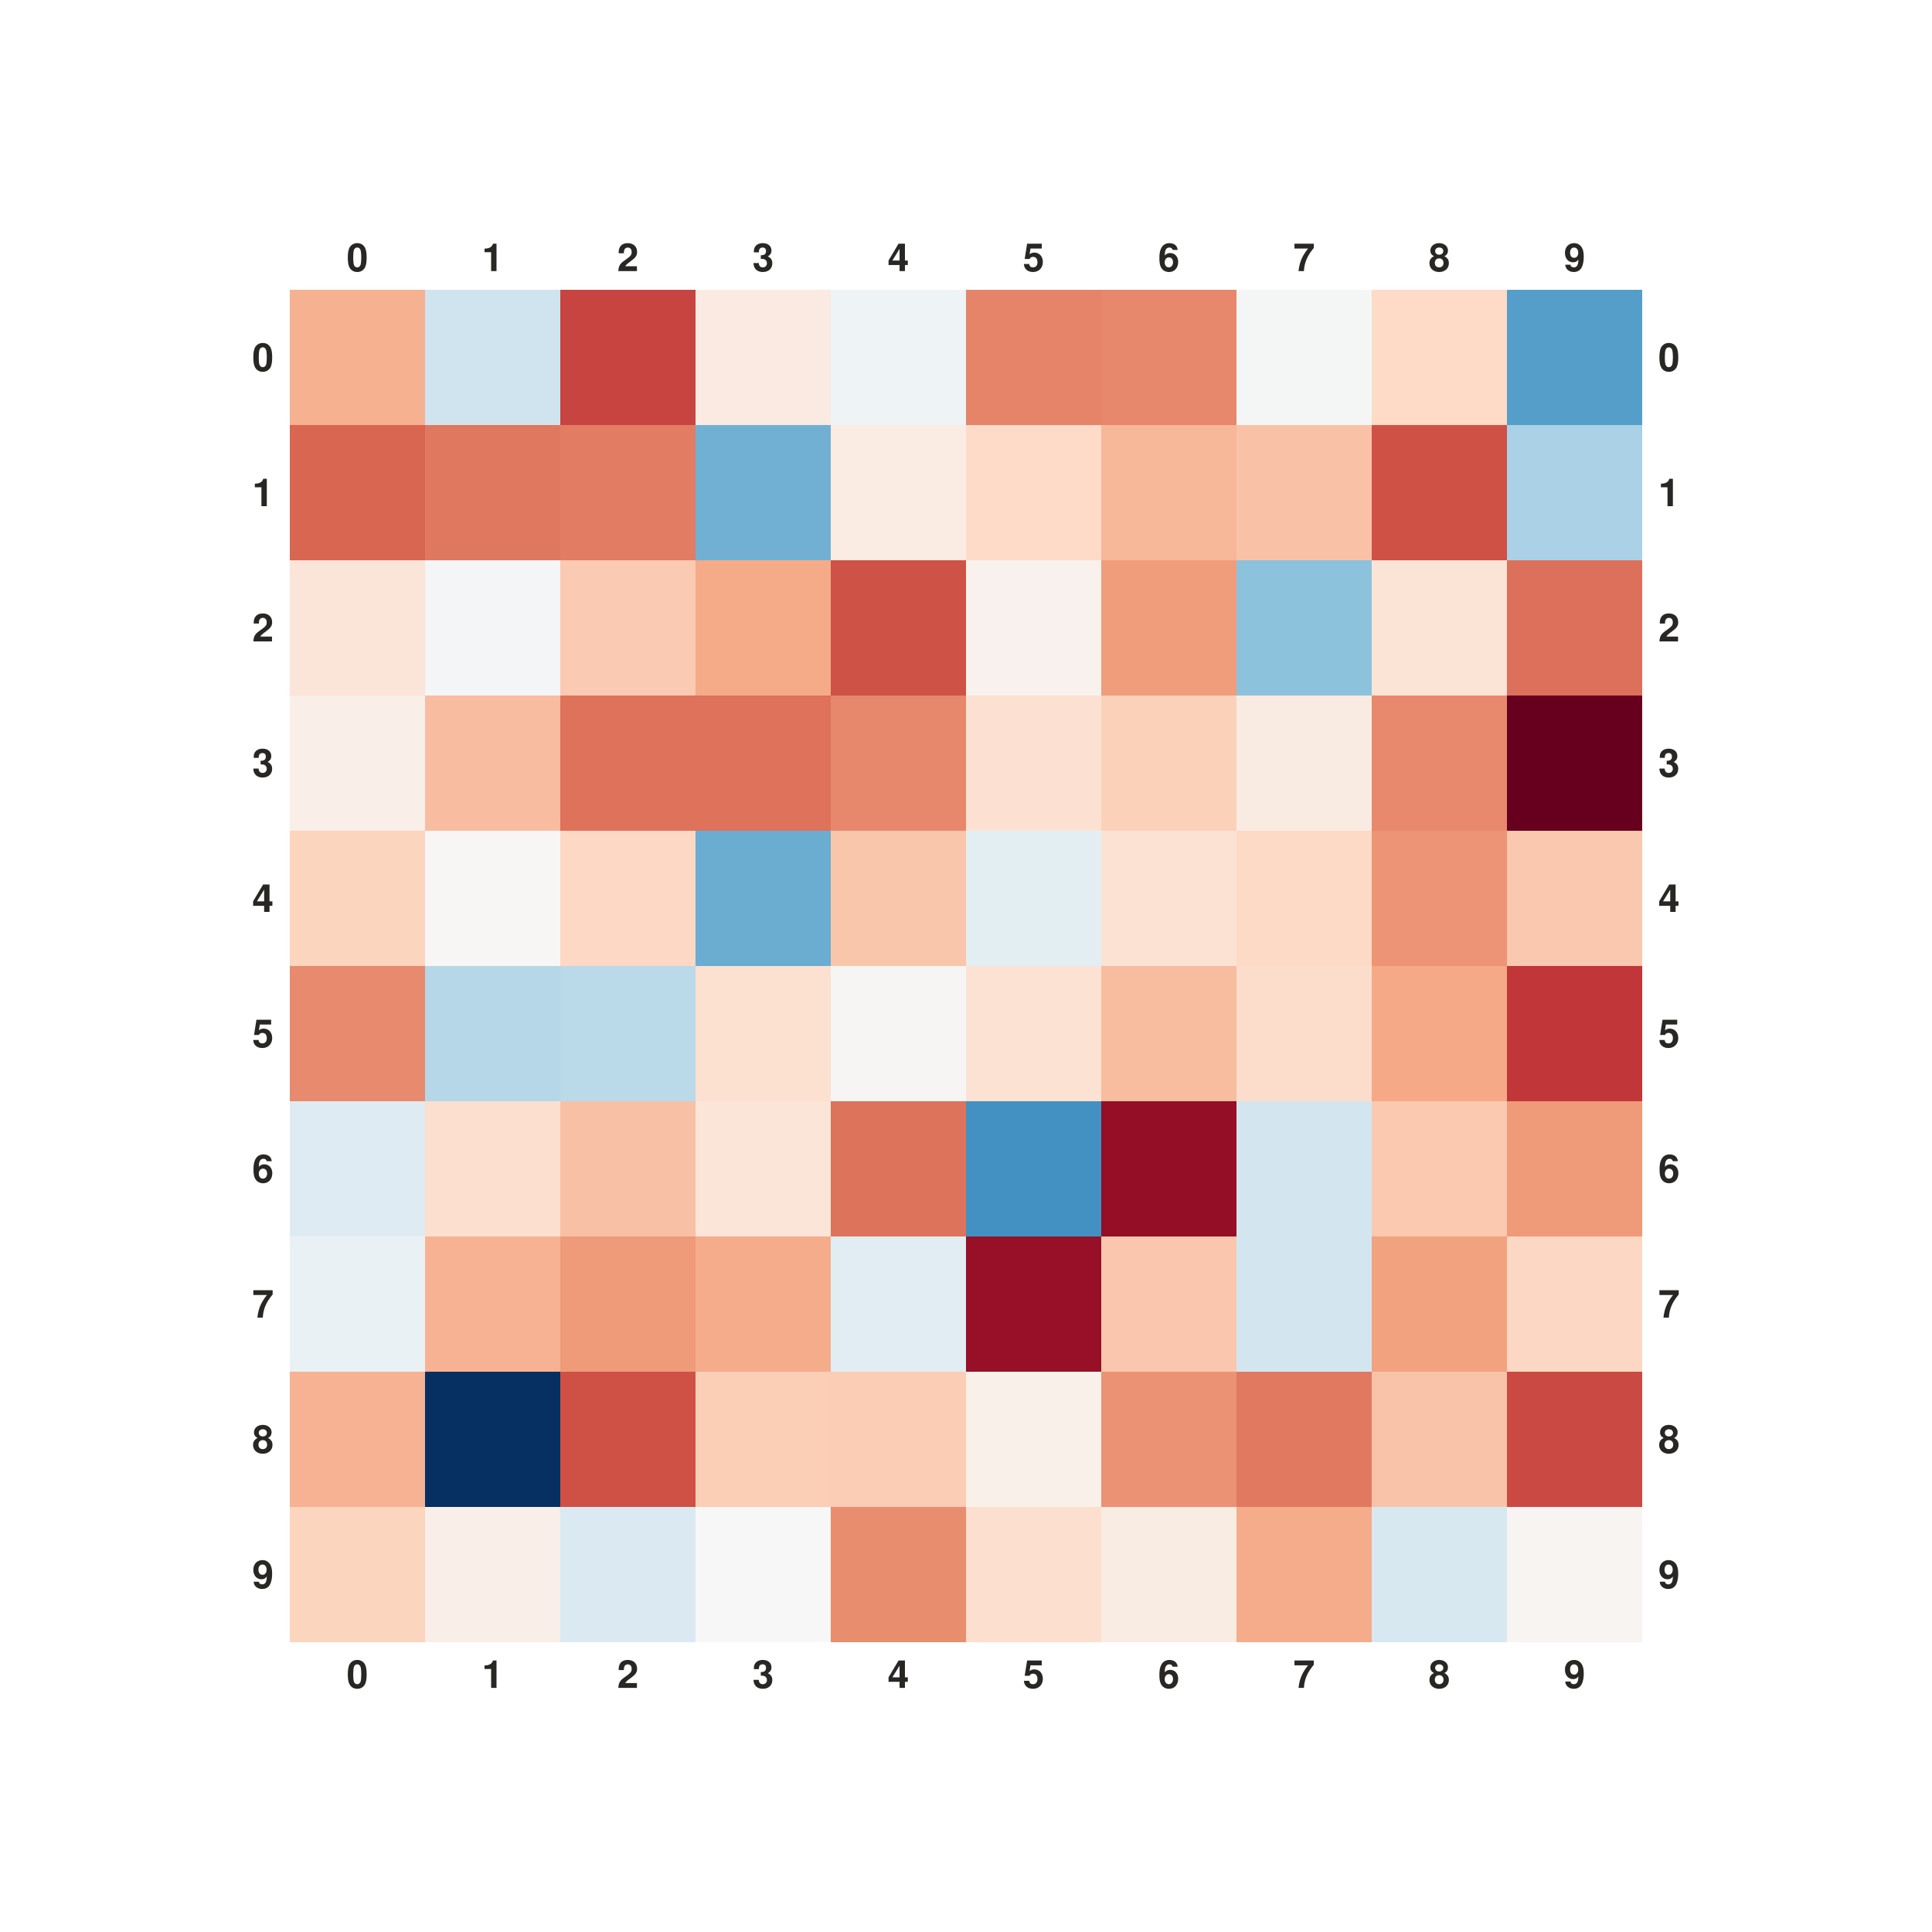
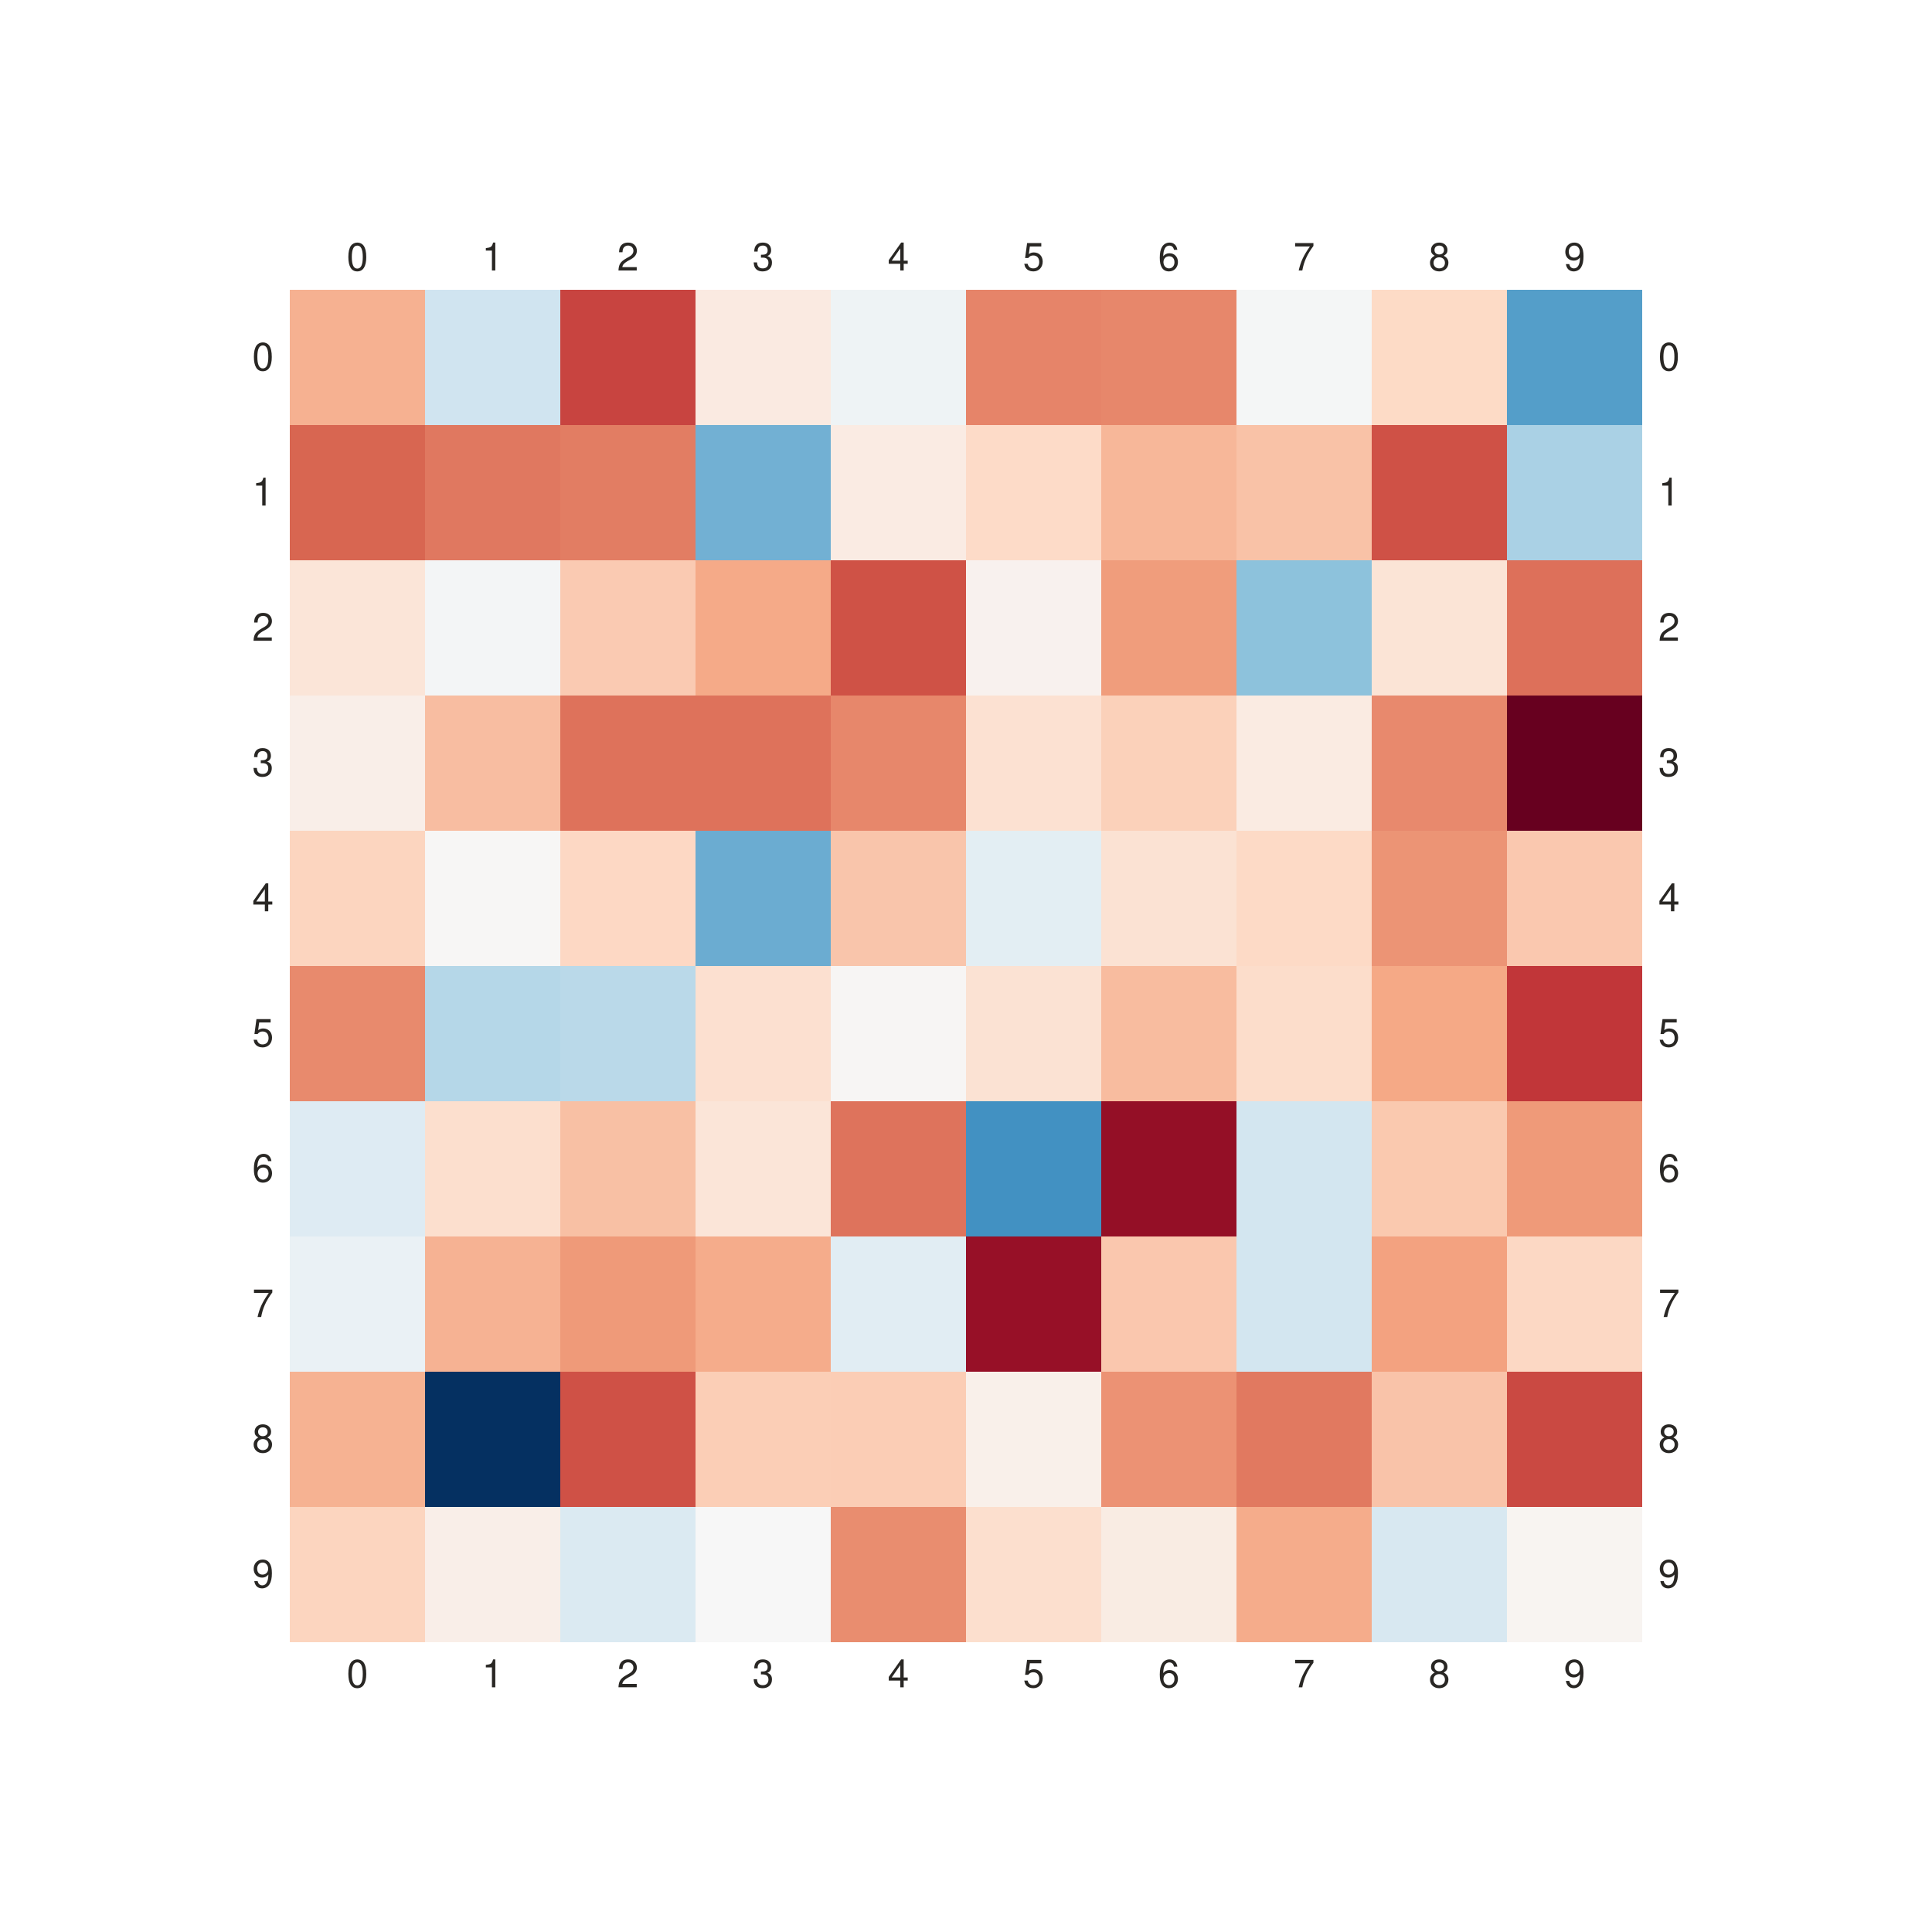
- <svg xmlns="http://www.w3.org/2000/svg" class="toyplot-canvas-Canvas" height="600px" id="t3f4c7158892c41a896530cc3bb292926" preserveAspectRatio="xMidYMid meet" style="background-color:transparent;fill:rgb(16.1%,15.3%,14.1%);fill-opacity:1.0;font-family:Helvetica;font-size:12px;opacity:1.0;stroke:rgb(16.1%,15.3%,14.1%);stroke-opacity:1.0;stroke-width:1.0" viewBox="0 0 600 600" width="600px">
-   <g class="toyplot-coordinates-Table" id="t5644f87922604d9a8ce5f681694b54d1">
-     <text style="dominant-baseline:middle;fill:rgb(16.1%,15.3%,14.1%);fill-opacity:1.0;font-size:12px;font-weight:bold;stroke:none;text-anchor:middle" transform="translate(111.0,80.0)">
-       <tspan style="dominant-baseline:inherit">0</tspan>
-     </text>
-     <text style="dominant-baseline:middle;fill:rgb(16.1%,15.3%,14.1%);fill-opacity:1.0;font-size:12px;font-weight:bold;stroke:none;text-anchor:middle" transform="translate(153.0,80.0)">
-       <tspan style="dominant-baseline:inherit">1</tspan>
-     </text>
-     <text style="dominant-baseline:middle;fill:rgb(16.1%,15.3%,14.1%);fill-opacity:1.0;font-size:12px;font-weight:bold;stroke:none;text-anchor:middle" transform="translate(195.0,80.0)">
-       <tspan style="dominant-baseline:inherit">2</tspan>
-     </text>
-     <text style="dominant-baseline:middle;fill:rgb(16.1%,15.3%,14.1%);fill-opacity:1.0;font-size:12px;font-weight:bold;stroke:none;text-anchor:middle" transform="translate(237.0,80.0)">
-       <tspan style="dominant-baseline:inherit">3</tspan>
-     </text>
-     <text style="dominant-baseline:middle;fill:rgb(16.1%,15.3%,14.1%);fill-opacity:1.0;font-size:12px;font-weight:bold;stroke:none;text-anchor:middle" transform="translate(279.0,80.0)">
-       <tspan style="dominant-baseline:inherit">4</tspan>
-     </text>
-     <text style="dominant-baseline:middle;fill:rgb(16.1%,15.3%,14.1%);fill-opacity:1.0;font-size:12px;font-weight:bold;stroke:none;text-anchor:middle" transform="translate(321.0,80.0)">
-       <tspan style="dominant-baseline:inherit">5</tspan>
-     </text>
-     <text style="dominant-baseline:middle;fill:rgb(16.1%,15.3%,14.1%);fill-opacity:1.0;font-size:12px;font-weight:bold;stroke:none;text-anchor:middle" transform="translate(363.0,80.0)">
-       <tspan style="dominant-baseline:inherit">6</tspan>
-     </text>
-     <text style="dominant-baseline:middle;fill:rgb(16.1%,15.3%,14.1%);fill-opacity:1.0;font-size:12px;font-weight:bold;stroke:none;text-anchor:middle" transform="translate(405.0,80.0)">
-       <tspan style="dominant-baseline:inherit">7</tspan>
-     </text>
-     <text style="dominant-baseline:middle;fill:rgb(16.1%,15.3%,14.1%);fill-opacity:1.0;font-size:12px;font-weight:bold;stroke:none;text-anchor:middle" transform="translate(447.0,80.0)">
-       <tspan style="dominant-baseline:inherit">8</tspan>
-     </text>
-     <text style="dominant-baseline:middle;fill:rgb(16.1%,15.3%,14.1%);fill-opacity:1.0;font-size:12px;font-weight:bold;stroke:none;text-anchor:middle" transform="translate(489.0,80.0)">
-       <tspan style="dominant-baseline:inherit">9</tspan>
-     </text>
-     <text style="dominant-baseline:middle;fill:rgb(16.1%,15.3%,14.1%);fill-opacity:1.0;font-size:12px;font-weight:bold;stroke:none;text-anchor:end" transform="translate(85.0,111.0)">
+ <svg xmlns="http://www.w3.org/2000/svg" class="toyplot-canvas-Canvas" height="600px" id="tc36b4a919ccd4e9ab0fb2d8902f6924e" preserveAspectRatio="xMidYMid meet" style="background-color:transparent;fill:rgb(16.1%,15.3%,14.1%);fill-opacity:1.0;font-family:Helvetica;font-size:12px;opacity:1.0;stroke:rgb(16.1%,15.3%,14.1%);stroke-opacity:1.0;stroke-width:1.0" viewBox="0 0 600 600" width="600px">
+   <g class="toyplot-coordinates-Table" id="tabcd53c5f58a4415aeaaf5d5f33c4938">
+     <text style="dominant-baseline:middle;fill:rgb(16.1%,15.3%,14.1%);fill-opacity:1.0;font-size:12px;stroke:none;text-anchor:middle" transform="translate(111.0,80.0)">
+       <tspan style="dominant-baseline:inherit">0</tspan>
+     </text>
+     <text style="dominant-baseline:middle;fill:rgb(16.1%,15.3%,14.1%);fill-opacity:1.0;font-size:12px;stroke:none;text-anchor:middle" transform="translate(153.0,80.0)">
+       <tspan style="dominant-baseline:inherit">1</tspan>
+     </text>
+     <text style="dominant-baseline:middle;fill:rgb(16.1%,15.3%,14.1%);fill-opacity:1.0;font-size:12px;stroke:none;text-anchor:middle" transform="translate(195.0,80.0)">
+       <tspan style="dominant-baseline:inherit">2</tspan>
+     </text>
+     <text style="dominant-baseline:middle;fill:rgb(16.1%,15.3%,14.1%);fill-opacity:1.0;font-size:12px;stroke:none;text-anchor:middle" transform="translate(237.0,80.0)">
+       <tspan style="dominant-baseline:inherit">3</tspan>
+     </text>
+     <text style="dominant-baseline:middle;fill:rgb(16.1%,15.3%,14.1%);fill-opacity:1.0;font-size:12px;stroke:none;text-anchor:middle" transform="translate(279.0,80.0)">
+       <tspan style="dominant-baseline:inherit">4</tspan>
+     </text>
+     <text style="dominant-baseline:middle;fill:rgb(16.1%,15.3%,14.1%);fill-opacity:1.0;font-size:12px;stroke:none;text-anchor:middle" transform="translate(321.0,80.0)">
+       <tspan style="dominant-baseline:inherit">5</tspan>
+     </text>
+     <text style="dominant-baseline:middle;fill:rgb(16.1%,15.3%,14.1%);fill-opacity:1.0;font-size:12px;stroke:none;text-anchor:middle" transform="translate(363.0,80.0)">
+       <tspan style="dominant-baseline:inherit">6</tspan>
+     </text>
+     <text style="dominant-baseline:middle;fill:rgb(16.1%,15.3%,14.1%);fill-opacity:1.0;font-size:12px;stroke:none;text-anchor:middle" transform="translate(405.0,80.0)">
+       <tspan style="dominant-baseline:inherit">7</tspan>
+     </text>
+     <text style="dominant-baseline:middle;fill:rgb(16.1%,15.3%,14.1%);fill-opacity:1.0;font-size:12px;stroke:none;text-anchor:middle" transform="translate(447.0,80.0)">
+       <tspan style="dominant-baseline:inherit">8</tspan>
+     </text>
+     <text style="dominant-baseline:middle;fill:rgb(16.1%,15.3%,14.1%);fill-opacity:1.0;font-size:12px;stroke:none;text-anchor:middle" transform="translate(489.0,80.0)">
+       <tspan style="dominant-baseline:inherit">9</tspan>
+     </text>
+     <text style="dominant-baseline:middle;fill:rgb(16.1%,15.3%,14.1%);fill-opacity:1.0;font-size:12px;stroke:none;text-anchor:end" transform="translate(85.0,111.0)">
      <tspan style="dominant-baseline:inherit">0</tspan>
    </text>
    <rect height="42.0" style="fill:rgb(96.5%,69.4%,57%);fill-opacity:1.0;stroke:none" width="42.0" x="90.0" y="90.0" />
    <rect height="42.0" style="fill:rgb(81.6%,89.6%,94%);fill-opacity:1.0;stroke:none" width="42.0" x="132.0" y="90.0" />
    <rect height="42.0" style="fill:rgb(78.4%,26.6%,25%);fill-opacity:1.0;stroke:none" width="42.0" x="174.0" y="90.0" />
    <rect height="42.0" style="fill:rgb(97.9%,91.8%,88.2%);fill-opacity:1.0;stroke:none" width="42.0" x="216.0" y="90.0" />
    <rect height="42.0" style="fill:rgb(93.5%,95.3%,96.2%);fill-opacity:1.0;stroke:none" width="42.0" x="258.0" y="90.0" />
    <rect height="42.0" style="fill:rgb(90.1%,51.9%,41.1%);fill-opacity:1.0;stroke:none" width="42.0" x="300.0" y="90.0" />
    <rect height="42.0" style="fill:rgb(90.6%,53.1%,42.1%);fill-opacity:1.0;stroke:none" width="42.0" x="342.0" y="90.0" />
    <rect height="42.0" style="fill:rgb(95.6%,96.3%,96.6%);fill-opacity:1.0;stroke:none" width="42.0" x="384.0" y="90.0" />
    <rect height="42.0" style="fill:rgb(99.2%,85.7%,77.7%);fill-opacity:1.0;stroke:none" width="42.0" x="426.0" y="90.0" />
    <rect height="42.0" style="fill:rgb(33%,61.9%,78.8%);fill-opacity:1.0;stroke:none" width="42.0" x="468.0" y="90.0" />
-     <text style="dominant-baseline:middle;fill:rgb(16.1%,15.3%,14.1%);fill-opacity:1.0;font-size:12px;font-weight:bold;stroke:none;text-anchor:begin" transform="translate(515.0,111.0)">
-       <tspan style="dominant-baseline:inherit">0</tspan>
-     </text>
-     <text style="dominant-baseline:middle;fill:rgb(16.1%,15.3%,14.1%);fill-opacity:1.0;font-size:12px;font-weight:bold;stroke:none;text-anchor:end" transform="translate(85.0,153.0)">
+     <text style="dominant-baseline:middle;fill:rgb(16.1%,15.3%,14.1%);fill-opacity:1.0;font-size:12px;stroke:none;text-anchor:begin" transform="translate(515.0,111.0)">
+       <tspan style="dominant-baseline:inherit">0</tspan>
+     </text>
+     <text style="dominant-baseline:middle;fill:rgb(16.1%,15.3%,14.1%);fill-opacity:1.0;font-size:12px;stroke:none;text-anchor:end" transform="translate(85.0,153.0)">
      <tspan style="dominant-baseline:inherit">1</tspan>
    </text>
    <rect height="42.0" style="fill:rgb(84.9%,39.9%,31.9%);fill-opacity:1.0;stroke:none" width="42.0" x="90.0" y="132.0" />
    <rect height="42.0" style="fill:rgb(88%,47.1%,37.5%);fill-opacity:1.0;stroke:none" width="42.0" x="132.0" y="132.0" />
    <rect height="42.0" style="fill:rgb(88.8%,48.9%,38.8%);fill-opacity:1.0;stroke:none" width="42.0" x="174.0" y="132.0" />
    <rect height="42.0" style="fill:rgb(44.6%,69.2%,82.7%);fill-opacity:1.0;stroke:none" width="42.0" x="216.0" y="132.0" />
    <rect height="42.0" style="fill:rgb(97.9%,92.2%,88.9%);fill-opacity:1.0;stroke:none" width="42.0" x="258.0" y="132.0" />
    <rect height="42.0" style="fill:rgb(99.2%,86%,78.3%);fill-opacity:1.0;stroke:none" width="42.0" x="300.0" y="132.0" />
    <rect height="42.0" style="fill:rgb(96.9%,71.8%,60%);fill-opacity:1.0;stroke:none" width="42.0" x="342.0" y="132.0" />
    <rect height="42.0" style="fill:rgb(97.6%,75.9%,65.3%);fill-opacity:1.0;stroke:none" width="42.0" x="384.0" y="132.0" />
    <rect height="42.0" style="fill:rgb(81.1%,31.9%,27.5%);fill-opacity:1.0;stroke:none" width="42.0" x="426.0" y="132.0" />
    <rect height="42.0" style="fill:rgb(66.8%,82.1%,89.8%);fill-opacity:1.0;stroke:none" width="42.0" x="468.0" y="132.0" />
-     <text style="dominant-baseline:middle;fill:rgb(16.1%,15.3%,14.1%);fill-opacity:1.0;font-size:12px;font-weight:bold;stroke:none;text-anchor:begin" transform="translate(515.0,153.0)">
-       <tspan style="dominant-baseline:inherit">1</tspan>
-     </text>
-     <text style="dominant-baseline:middle;fill:rgb(16.1%,15.3%,14.1%);fill-opacity:1.0;font-size:12px;font-weight:bold;stroke:none;text-anchor:end" transform="translate(85.0,195.0)">
+     <text style="dominant-baseline:middle;fill:rgb(16.1%,15.3%,14.1%);fill-opacity:1.0;font-size:12px;stroke:none;text-anchor:begin" transform="translate(515.0,153.0)">
+       <tspan style="dominant-baseline:inherit">1</tspan>
+     </text>
+     <text style="dominant-baseline:middle;fill:rgb(16.1%,15.3%,14.1%);fill-opacity:1.0;font-size:12px;stroke:none;text-anchor:end" transform="translate(85.0,195.0)">
      <tspan style="dominant-baseline:inherit">2</tspan>
    </text>
    <rect height="42.0" style="fill:rgb(98.4%,89.8%,84.7%);fill-opacity:1.0;stroke:none" width="42.0" x="90.0" y="174.0" />
    <rect height="42.0" style="fill:rgb(95.1%,96%,96.5%);fill-opacity:1.0;stroke:none" width="42.0" x="132.0" y="174.0" />
    <rect height="42.0" style="fill:rgb(98.1%,79.3%,69.7%);fill-opacity:1.0;stroke:none" width="42.0" x="174.0" y="174.0" />
    <rect height="42.0" style="fill:rgb(96%,66.5%,53.3%);fill-opacity:1.0;stroke:none" width="42.0" x="216.0" y="174.0" />
    <rect height="42.0" style="fill:rgb(81.1%,32%,27.6%);fill-opacity:1.0;stroke:none" width="42.0" x="258.0" y="174.0" />
    <rect height="42.0" style="fill:rgb(97.3%,94.7%,93.2%);fill-opacity:1.0;stroke:none" width="42.0" x="300.0" y="174.0" />
    <rect height="42.0" style="fill:rgb(94.3%,61.5%,48.5%);fill-opacity:1.0;stroke:none" width="42.0" x="342.0" y="174.0" />
    <rect height="42.0" style="fill:rgb(55.2%,75.9%,86.4%);fill-opacity:1.0;stroke:none" width="42.0" x="384.0" y="174.0" />
    <rect height="42.0" style="fill:rgb(98.5%,89.4%,84.1%);fill-opacity:1.0;stroke:none" width="42.0" x="426.0" y="174.0" />
    <rect height="42.0" style="fill:rgb(86.7%,44.1%,35.1%);fill-opacity:1.0;stroke:none" width="42.0" x="468.0" y="174.0" />
-     <text style="dominant-baseline:middle;fill:rgb(16.1%,15.3%,14.1%);fill-opacity:1.0;font-size:12px;font-weight:bold;stroke:none;text-anchor:begin" transform="translate(515.0,195.0)">
-       <tspan style="dominant-baseline:inherit">2</tspan>
-     </text>
-     <text style="dominant-baseline:middle;fill:rgb(16.1%,15.3%,14.1%);fill-opacity:1.0;font-size:12px;font-weight:bold;stroke:none;text-anchor:end" transform="translate(85.0,237.0)">
+     <text style="dominant-baseline:middle;fill:rgb(16.1%,15.3%,14.1%);fill-opacity:1.0;font-size:12px;stroke:none;text-anchor:begin" transform="translate(515.0,195.0)">
+       <tspan style="dominant-baseline:inherit">2</tspan>
+     </text>
+     <text style="dominant-baseline:middle;fill:rgb(16.1%,15.3%,14.1%);fill-opacity:1.0;font-size:12px;stroke:none;text-anchor:end" transform="translate(85.0,237.0)">
      <tspan style="dominant-baseline:inherit">3</tspan>
    </text>
    <rect height="42.0" style="fill:rgb(97.6%,93.4%,90.9%);fill-opacity:1.0;stroke:none" width="42.0" x="90.0" y="216.0" />
    <rect height="42.0" style="fill:rgb(97.3%,74.2%,63.1%);fill-opacity:1.0;stroke:none" width="42.0" x="132.0" y="216.0" />
    <rect height="42.0" style="fill:rgb(86.9%,44.6%,35.5%);fill-opacity:1.0;stroke:none" width="42.0" x="174.0" y="216.0" />
    <rect height="42.0" style="fill:rgb(87%,44.7%,35.6%);fill-opacity:1.0;stroke:none" width="42.0" x="216.0" y="216.0" />
    <rect height="42.0" style="fill:rgb(90.6%,52.9%,41.9%);fill-opacity:1.0;stroke:none" width="42.0" x="258.0" y="216.0" />
    <rect height="42.0" style="fill:rgb(98.7%,88.3%,82.2%);fill-opacity:1.0;stroke:none" width="42.0" x="300.0" y="216.0" />
    <rect height="42.0" style="fill:rgb(98.5%,81.8%,72.8%);fill-opacity:1.0;stroke:none" width="42.0" x="342.0" y="216.0" />
    <rect height="42.0" style="fill:rgb(97.9%,92%,88.5%);fill-opacity:1.0;stroke:none" width="42.0" x="384.0" y="216.0" />
    <rect height="42.0" style="fill:rgb(91%,53.9%,42.7%);fill-opacity:1.0;stroke:none" width="42.0" x="426.0" y="216.0" />
    <rect height="42.0" style="fill:rgb(40.4%,0%,12.2%);fill-opacity:1.0;stroke:none" width="42.0" x="468.0" y="216.0" />
-     <text style="dominant-baseline:middle;fill:rgb(16.1%,15.3%,14.1%);fill-opacity:1.0;font-size:12px;font-weight:bold;stroke:none;text-anchor:begin" transform="translate(515.0,237.0)">
-       <tspan style="dominant-baseline:inherit">3</tspan>
-     </text>
-     <text style="dominant-baseline:middle;fill:rgb(16.1%,15.3%,14.1%);fill-opacity:1.0;font-size:12px;font-weight:bold;stroke:none;text-anchor:end" transform="translate(85.0,279.0)">
+     <text style="dominant-baseline:middle;fill:rgb(16.1%,15.3%,14.1%);fill-opacity:1.0;font-size:12px;stroke:none;text-anchor:begin" transform="translate(515.0,237.0)">
+       <tspan style="dominant-baseline:inherit">3</tspan>
+     </text>
+     <text style="dominant-baseline:middle;fill:rgb(16.1%,15.3%,14.1%);fill-opacity:1.0;font-size:12px;stroke:none;text-anchor:end" transform="translate(85.0,279.0)">
      <tspan style="dominant-baseline:inherit">4</tspan>
    </text>
    <rect height="42.0" style="fill:rgb(98.8%,83.5%,75%);fill-opacity:1.0;stroke:none" width="42.0" x="90.0" y="258.0" />
    <rect height="42.0" style="fill:rgb(96.9%,96.5%,96.2%);fill-opacity:1.0;stroke:none" width="42.0" x="132.0" y="258.0" />
    <rect height="42.0" style="fill:rgb(99.1%,84.9%,76.8%);fill-opacity:1.0;stroke:none" width="42.0" x="174.0" y="258.0" />
    <rect height="42.0" style="fill:rgb(41.8%,67.4%,81.8%);fill-opacity:1.0;stroke:none" width="42.0" x="216.0" y="258.0" />
    <rect height="42.0" style="fill:rgb(97.8%,77.4%,67.2%);fill-opacity:1.0;stroke:none" width="42.0" x="258.0" y="258.0" />
    <rect height="42.0" style="fill:rgb(89.1%,93.2%,95.4%);fill-opacity:1.0;stroke:none" width="42.0" x="300.0" y="258.0" />
    <rect height="42.0" style="fill:rgb(98.6%,88.6%,82.7%);fill-opacity:1.0;stroke:none" width="42.0" x="342.0" y="258.0" />
    <rect height="42.0" style="fill:rgb(99.2%,85.6%,77.6%);fill-opacity:1.0;stroke:none" width="42.0" x="384.0" y="258.0" />
    <rect height="42.0" style="fill:rgb(92.7%,57.9%,45.7%);fill-opacity:1.0;stroke:none" width="42.0" x="426.0" y="258.0" />
    <rect height="42.0" style="fill:rgb(98%,78.6%,68.7%);fill-opacity:1.0;stroke:none" width="42.0" x="468.0" y="258.0" />
-     <text style="dominant-baseline:middle;fill:rgb(16.1%,15.3%,14.1%);fill-opacity:1.0;font-size:12px;font-weight:bold;stroke:none;text-anchor:begin" transform="translate(515.0,279.0)">
-       <tspan style="dominant-baseline:inherit">4</tspan>
-     </text>
-     <text style="dominant-baseline:middle;fill:rgb(16.1%,15.3%,14.1%);fill-opacity:1.0;font-size:12px;font-weight:bold;stroke:none;text-anchor:end" transform="translate(85.0,321.0)">
+     <text style="dominant-baseline:middle;fill:rgb(16.1%,15.3%,14.1%);fill-opacity:1.0;font-size:12px;stroke:none;text-anchor:begin" transform="translate(515.0,279.0)">
+       <tspan style="dominant-baseline:inherit">4</tspan>
+     </text>
+     <text style="dominant-baseline:middle;fill:rgb(16.1%,15.3%,14.1%);fill-opacity:1.0;font-size:12px;stroke:none;text-anchor:end" transform="translate(85.0,321.0)">
      <tspan style="dominant-baseline:inherit">5</tspan>
    </text>
    <rect height="42.0" style="fill:rgb(91%,54%,42.7%);fill-opacity:1.0;stroke:none" width="42.0" x="90.0" y="300.0" />
    <rect height="42.0" style="fill:rgb(71%,84.2%,91%);fill-opacity:1.0;stroke:none" width="42.0" x="132.0" y="300.0" />
    <rect height="42.0" style="fill:rgb(72.8%,85.2%,91.5%);fill-opacity:1.0;stroke:none" width="42.0" x="174.0" y="300.0" />
    <rect height="42.0" style="fill:rgb(98.8%,87.9%,81.5%);fill-opacity:1.0;stroke:none" width="42.0" x="216.0" y="300.0" />
    <rect height="42.0" style="fill:rgb(97%,96.2%,95.7%);fill-opacity:1.0;stroke:none" width="42.0" x="258.0" y="300.0" />
    <rect height="42.0" style="fill:rgb(98.6%,88.7%,82.9%);fill-opacity:1.0;stroke:none" width="42.0" x="300.0" y="300.0" />
    <rect height="42.0" style="fill:rgb(97.2%,73.6%,62.4%);fill-opacity:1.0;stroke:none" width="42.0" x="342.0" y="300.0" />
    <rect height="42.0" style="fill:rgb(99%,86.7%,79.5%);fill-opacity:1.0;stroke:none" width="42.0" x="384.0" y="300.0" />
    <rect height="42.0" style="fill:rgb(95.9%,66.1%,52.7%);fill-opacity:1.0;stroke:none" width="42.0" x="426.0" y="300.0" />
    <rect height="42.0" style="fill:rgb(75.7%,21.3%,22.5%);fill-opacity:1.0;stroke:none" width="42.0" x="468.0" y="300.0" />
-     <text style="dominant-baseline:middle;fill:rgb(16.1%,15.3%,14.1%);fill-opacity:1.0;font-size:12px;font-weight:bold;stroke:none;text-anchor:begin" transform="translate(515.0,321.0)">
-       <tspan style="dominant-baseline:inherit">5</tspan>
-     </text>
-     <text style="dominant-baseline:middle;fill:rgb(16.1%,15.3%,14.1%);fill-opacity:1.0;font-size:12px;font-weight:bold;stroke:none;text-anchor:end" transform="translate(85.0,363.0)">
+     <text style="dominant-baseline:middle;fill:rgb(16.1%,15.3%,14.1%);fill-opacity:1.0;font-size:12px;stroke:none;text-anchor:begin" transform="translate(515.0,321.0)">
+       <tspan style="dominant-baseline:inherit">5</tspan>
+     </text>
+     <text style="dominant-baseline:middle;fill:rgb(16.1%,15.3%,14.1%);fill-opacity:1.0;font-size:12px;stroke:none;text-anchor:end" transform="translate(85.0,363.0)">
      <tspan style="dominant-baseline:inherit">6</tspan>
    </text>
    <rect height="42.0" style="fill:rgb(87.2%,92.3%,95.1%);fill-opacity:1.0;stroke:none" width="42.0" x="90.0" y="342.0" />
    <rect height="42.0" style="fill:rgb(98.9%,87.3%,80.6%);fill-opacity:1.0;stroke:none" width="42.0" x="132.0" y="342.0" />
    <rect height="42.0" style="fill:rgb(97.4%,75.3%,64.5%);fill-opacity:1.0;stroke:none" width="42.0" x="174.0" y="342.0" />
    <rect height="42.0" style="fill:rgb(98.4%,89.9%,84.9%);fill-opacity:1.0;stroke:none" width="42.0" x="216.0" y="342.0" />
    <rect height="42.0" style="fill:rgb(87.2%,45.2%,36%);fill-opacity:1.0;stroke:none" width="42.0" x="258.0" y="342.0" />
    <rect height="42.0" style="fill:rgb(25.7%,56.8%,76%);fill-opacity:1.0;stroke:none" width="42.0" x="300.0" y="342.0" />
    <rect height="42.0" style="fill:rgb(58.2%,5.7%,15%);fill-opacity:1.0;stroke:none" width="42.0" x="342.0" y="342.0" />
    <rect height="42.0" style="fill:rgb(82.9%,90.3%,94.3%);fill-opacity:1.0;stroke:none" width="42.0" x="384.0" y="342.0" />
    <rect height="42.0" style="fill:rgb(98%,78.7%,68.8%);fill-opacity:1.0;stroke:none" width="42.0" x="426.0" y="342.0" />
    <rect height="42.0" style="fill:rgb(93.7%,60.2%,47.5%);fill-opacity:1.0;stroke:none" width="42.0" x="468.0" y="342.0" />
-     <text style="dominant-baseline:middle;fill:rgb(16.1%,15.3%,14.1%);fill-opacity:1.0;font-size:12px;font-weight:bold;stroke:none;text-anchor:begin" transform="translate(515.0,363.0)">
-       <tspan style="dominant-baseline:inherit">6</tspan>
-     </text>
-     <text style="dominant-baseline:middle;fill:rgb(16.1%,15.3%,14.1%);fill-opacity:1.0;font-size:12px;font-weight:bold;stroke:none;text-anchor:end" transform="translate(85.0,405.0)">
+     <text style="dominant-baseline:middle;fill:rgb(16.1%,15.3%,14.1%);fill-opacity:1.0;font-size:12px;stroke:none;text-anchor:begin" transform="translate(515.0,363.0)">
+       <tspan style="dominant-baseline:inherit">6</tspan>
+     </text>
+     <text style="dominant-baseline:middle;fill:rgb(16.1%,15.3%,14.1%);fill-opacity:1.0;font-size:12px;stroke:none;text-anchor:end" transform="translate(85.0,405.0)">
      <tspan style="dominant-baseline:inherit">7</tspan>
    </text>
    <rect height="42.0" style="fill:rgb(91.9%,94.5%,95.9%);fill-opacity:1.0;stroke:none" width="42.0" x="90.0" y="384.0" />
    <rect height="42.0" style="fill:rgb(96.5%,69.8%,57.5%);fill-opacity:1.0;stroke:none" width="42.0" x="132.0" y="384.0" />
    <rect height="42.0" style="fill:rgb(93.7%,60.2%,47.5%);fill-opacity:1.0;stroke:none" width="42.0" x="174.0" y="384.0" />
    <rect height="42.0" style="fill:rgb(96.2%,67.6%,54.7%);fill-opacity:1.0;stroke:none" width="42.0" x="216.0" y="384.0" />
    <rect height="42.0" style="fill:rgb(88.4%,92.8%,95.3%);fill-opacity:1.0;stroke:none" width="42.0" x="258.0" y="384.0" />
    <rect height="42.0" style="fill:rgb(59.3%,6.1%,15.2%);fill-opacity:1.0;stroke:none" width="42.0" x="300.0" y="384.0" />
    <rect height="42.0" style="fill:rgb(97.9%,78.1%,68.1%);fill-opacity:1.0;stroke:none" width="42.0" x="342.0" y="384.0" />
    <rect height="42.0" style="fill:rgb(82.7%,90.1%,94.3%);fill-opacity:1.0;stroke:none" width="42.0" x="384.0" y="384.0" />
    <rect height="42.0" style="fill:rgb(95.1%,63.5%,50%);fill-opacity:1.0;stroke:none" width="42.0" x="426.0" y="384.0" />
    <rect height="42.0" style="fill:rgb(99%,84.8%,76.7%);fill-opacity:1.0;stroke:none" width="42.0" x="468.0" y="384.0" />
-     <text style="dominant-baseline:middle;fill:rgb(16.1%,15.3%,14.1%);fill-opacity:1.0;font-size:12px;font-weight:bold;stroke:none;text-anchor:begin" transform="translate(515.0,405.0)">
-       <tspan style="dominant-baseline:inherit">7</tspan>
-     </text>
-     <text style="dominant-baseline:middle;fill:rgb(16.1%,15.3%,14.1%);fill-opacity:1.0;font-size:12px;font-weight:bold;stroke:none;text-anchor:end" transform="translate(85.0,447.0)">
+     <text style="dominant-baseline:middle;fill:rgb(16.1%,15.3%,14.1%);fill-opacity:1.0;font-size:12px;stroke:none;text-anchor:begin" transform="translate(515.0,405.0)">
+       <tspan style="dominant-baseline:inherit">7</tspan>
+     </text>
+     <text style="dominant-baseline:middle;fill:rgb(16.1%,15.3%,14.1%);fill-opacity:1.0;font-size:12px;stroke:none;text-anchor:end" transform="translate(85.0,447.0)">
      <tspan style="dominant-baseline:inherit">8</tspan>
    </text>
    <rect height="42.0" style="fill:rgb(96.5%,69.7%,57.4%);fill-opacity:1.0;stroke:none" width="42.0" x="90.0" y="426.0" />
    <rect height="42.0" style="fill:rgb(2%,18.8%,38%);fill-opacity:1.0;stroke:none" width="42.0" x="132.0" y="426.0" />
    <rect height="42.0" style="fill:rgb(81.1%,31.9%,27.5%);fill-opacity:1.0;stroke:none" width="42.0" x="174.0" y="426.0" />
    <rect height="42.0" style="fill:rgb(98.4%,80.8%,71.5%);fill-opacity:1.0;stroke:none" width="42.0" x="216.0" y="426.0" />
    <rect height="42.0" style="fill:rgb(98.3%,80.4%,71%);fill-opacity:1.0;stroke:none" width="42.0" x="258.0" y="426.0" />
    <rect height="42.0" style="fill:rgb(97.5%,94%,91.9%);fill-opacity:1.0;stroke:none" width="42.0" x="300.0" y="426.0" />
    <rect height="42.0" style="fill:rgb(92.5%,57.3%,45.3%);fill-opacity:1.0;stroke:none" width="42.0" x="342.0" y="426.0" />
    <rect height="42.0" style="fill:rgb(88.2%,47.4%,37.7%);fill-opacity:1.0;stroke:none" width="42.0" x="384.0" y="426.0" />
    <rect height="42.0" style="fill:rgb(97.7%,76.6%,66.1%);fill-opacity:1.0;stroke:none" width="42.0" x="426.0" y="426.0" />
    <rect height="42.0" style="fill:rgb(79.4%,28.5%,25.9%);fill-opacity:1.0;stroke:none" width="42.0" x="468.0" y="426.0" />
-     <text style="dominant-baseline:middle;fill:rgb(16.1%,15.3%,14.1%);fill-opacity:1.0;font-size:12px;font-weight:bold;stroke:none;text-anchor:begin" transform="translate(515.0,447.0)">
-       <tspan style="dominant-baseline:inherit">8</tspan>
-     </text>
-     <text style="dominant-baseline:middle;fill:rgb(16.1%,15.3%,14.1%);fill-opacity:1.0;font-size:12px;font-weight:bold;stroke:none;text-anchor:end" transform="translate(85.0,489.0)">
+     <text style="dominant-baseline:middle;fill:rgb(16.1%,15.3%,14.1%);fill-opacity:1.0;font-size:12px;stroke:none;text-anchor:begin" transform="translate(515.0,447.0)">
+       <tspan style="dominant-baseline:inherit">8</tspan>
+     </text>
+     <text style="dominant-baseline:middle;fill:rgb(16.1%,15.3%,14.1%);fill-opacity:1.0;font-size:12px;stroke:none;text-anchor:end" transform="translate(85.0,489.0)">
      <tspan style="dominant-baseline:inherit">9</tspan>
    </text>
    <rect height="42.0" style="fill:rgb(98.8%,83.4%,74.8%);fill-opacity:1.0;stroke:none" width="42.0" x="90.0" y="468.0" />
    <rect height="42.0" style="fill:rgb(97.6%,93.4%,91%);fill-opacity:1.0;stroke:none" width="42.0" x="132.0" y="468.0" />
    <rect height="42.0" style="fill:rgb(85.8%,91.6%,94.8%);fill-opacity:1.0;stroke:none" width="42.0" x="174.0" y="468.0" />
    <rect height="42.0" style="fill:rgb(96.9%,96.8%,96.8%);fill-opacity:1.0;stroke:none" width="42.0" x="216.0" y="468.0" />
    <rect height="42.0" style="fill:rgb(91.5%,55.1%,43.6%);fill-opacity:1.0;stroke:none" width="42.0" x="258.0" y="468.0" />
    <rect height="42.0" style="fill:rgb(98.9%,87.6%,80.9%);fill-opacity:1.0;stroke:none" width="42.0" x="300.0" y="468.0" />
    <rect height="42.0" style="fill:rgb(97.8%,92.4%,89.2%);fill-opacity:1.0;stroke:none" width="42.0" x="342.0" y="468.0" />
    <rect height="42.0" style="fill:rgb(96.1%,67.4%,54.4%);fill-opacity:1.0;stroke:none" width="42.0" x="384.0" y="468.0" />
    <rect height="42.0" style="fill:rgb(84.8%,91.1%,94.6%);fill-opacity:1.0;stroke:none" width="42.0" x="426.0" y="468.0" />
    <rect height="42.0" style="fill:rgb(97.2%,95.5%,94.5%);fill-opacity:1.0;stroke:none" width="42.0" x="468.0" y="468.0" />
-     <text style="dominant-baseline:middle;fill:rgb(16.1%,15.3%,14.1%);fill-opacity:1.0;font-size:12px;font-weight:bold;stroke:none;text-anchor:begin" transform="translate(515.0,489.0)">
-       <tspan style="dominant-baseline:inherit">9</tspan>
-     </text>
-     <text style="dominant-baseline:middle;fill:rgb(16.1%,15.3%,14.1%);fill-opacity:1.0;font-size:12px;font-weight:bold;stroke:none;text-anchor:middle" transform="translate(111.0,520.0)">
-       <tspan style="dominant-baseline:inherit">0</tspan>
-     </text>
-     <text style="dominant-baseline:middle;fill:rgb(16.1%,15.3%,14.1%);fill-opacity:1.0;font-size:12px;font-weight:bold;stroke:none;text-anchor:middle" transform="translate(153.0,520.0)">
-       <tspan style="dominant-baseline:inherit">1</tspan>
-     </text>
-     <text style="dominant-baseline:middle;fill:rgb(16.1%,15.3%,14.1%);fill-opacity:1.0;font-size:12px;font-weight:bold;stroke:none;text-anchor:middle" transform="translate(195.0,520.0)">
-       <tspan style="dominant-baseline:inherit">2</tspan>
-     </text>
-     <text style="dominant-baseline:middle;fill:rgb(16.1%,15.3%,14.1%);fill-opacity:1.0;font-size:12px;font-weight:bold;stroke:none;text-anchor:middle" transform="translate(237.0,520.0)">
-       <tspan style="dominant-baseline:inherit">3</tspan>
-     </text>
-     <text style="dominant-baseline:middle;fill:rgb(16.1%,15.3%,14.1%);fill-opacity:1.0;font-size:12px;font-weight:bold;stroke:none;text-anchor:middle" transform="translate(279.0,520.0)">
-       <tspan style="dominant-baseline:inherit">4</tspan>
-     </text>
-     <text style="dominant-baseline:middle;fill:rgb(16.1%,15.3%,14.1%);fill-opacity:1.0;font-size:12px;font-weight:bold;stroke:none;text-anchor:middle" transform="translate(321.0,520.0)">
-       <tspan style="dominant-baseline:inherit">5</tspan>
-     </text>
-     <text style="dominant-baseline:middle;fill:rgb(16.1%,15.3%,14.1%);fill-opacity:1.0;font-size:12px;font-weight:bold;stroke:none;text-anchor:middle" transform="translate(363.0,520.0)">
-       <tspan style="dominant-baseline:inherit">6</tspan>
-     </text>
-     <text style="dominant-baseline:middle;fill:rgb(16.1%,15.3%,14.1%);fill-opacity:1.0;font-size:12px;font-weight:bold;stroke:none;text-anchor:middle" transform="translate(405.0,520.0)">
-       <tspan style="dominant-baseline:inherit">7</tspan>
-     </text>
-     <text style="dominant-baseline:middle;fill:rgb(16.1%,15.3%,14.1%);fill-opacity:1.0;font-size:12px;font-weight:bold;stroke:none;text-anchor:middle" transform="translate(447.0,520.0)">
-       <tspan style="dominant-baseline:inherit">8</tspan>
-     </text>
-     <text style="dominant-baseline:middle;fill:rgb(16.1%,15.3%,14.1%);fill-opacity:1.0;font-size:12px;font-weight:bold;stroke:none;text-anchor:middle" transform="translate(489.0,520.0)">
+     <text style="dominant-baseline:middle;fill:rgb(16.1%,15.3%,14.1%);fill-opacity:1.0;font-size:12px;stroke:none;text-anchor:begin" transform="translate(515.0,489.0)">
+       <tspan style="dominant-baseline:inherit">9</tspan>
+     </text>
+     <text style="dominant-baseline:middle;fill:rgb(16.1%,15.3%,14.1%);fill-opacity:1.0;font-size:12px;stroke:none;text-anchor:middle" transform="translate(111.0,520.0)">
+       <tspan style="dominant-baseline:inherit">0</tspan>
+     </text>
+     <text style="dominant-baseline:middle;fill:rgb(16.1%,15.3%,14.1%);fill-opacity:1.0;font-size:12px;stroke:none;text-anchor:middle" transform="translate(153.0,520.0)">
+       <tspan style="dominant-baseline:inherit">1</tspan>
+     </text>
+     <text style="dominant-baseline:middle;fill:rgb(16.1%,15.3%,14.1%);fill-opacity:1.0;font-size:12px;stroke:none;text-anchor:middle" transform="translate(195.0,520.0)">
+       <tspan style="dominant-baseline:inherit">2</tspan>
+     </text>
+     <text style="dominant-baseline:middle;fill:rgb(16.1%,15.3%,14.1%);fill-opacity:1.0;font-size:12px;stroke:none;text-anchor:middle" transform="translate(237.0,520.0)">
+       <tspan style="dominant-baseline:inherit">3</tspan>
+     </text>
+     <text style="dominant-baseline:middle;fill:rgb(16.1%,15.3%,14.1%);fill-opacity:1.0;font-size:12px;stroke:none;text-anchor:middle" transform="translate(279.0,520.0)">
+       <tspan style="dominant-baseline:inherit">4</tspan>
+     </text>
+     <text style="dominant-baseline:middle;fill:rgb(16.1%,15.3%,14.1%);fill-opacity:1.0;font-size:12px;stroke:none;text-anchor:middle" transform="translate(321.0,520.0)">
+       <tspan style="dominant-baseline:inherit">5</tspan>
+     </text>
+     <text style="dominant-baseline:middle;fill:rgb(16.1%,15.3%,14.1%);fill-opacity:1.0;font-size:12px;stroke:none;text-anchor:middle" transform="translate(363.0,520.0)">
+       <tspan style="dominant-baseline:inherit">6</tspan>
+     </text>
+     <text style="dominant-baseline:middle;fill:rgb(16.1%,15.3%,14.1%);fill-opacity:1.0;font-size:12px;stroke:none;text-anchor:middle" transform="translate(405.0,520.0)">
+       <tspan style="dominant-baseline:inherit">7</tspan>
+     </text>
+     <text style="dominant-baseline:middle;fill:rgb(16.1%,15.3%,14.1%);fill-opacity:1.0;font-size:12px;stroke:none;text-anchor:middle" transform="translate(447.0,520.0)">
+       <tspan style="dominant-baseline:inherit">8</tspan>
+     </text>
+     <text style="dominant-baseline:middle;fill:rgb(16.1%,15.3%,14.1%);fill-opacity:1.0;font-size:12px;stroke:none;text-anchor:middle" transform="translate(489.0,520.0)">
      <tspan style="dominant-baseline:inherit">9</tspan>
    </text>
  </g>
</svg>
